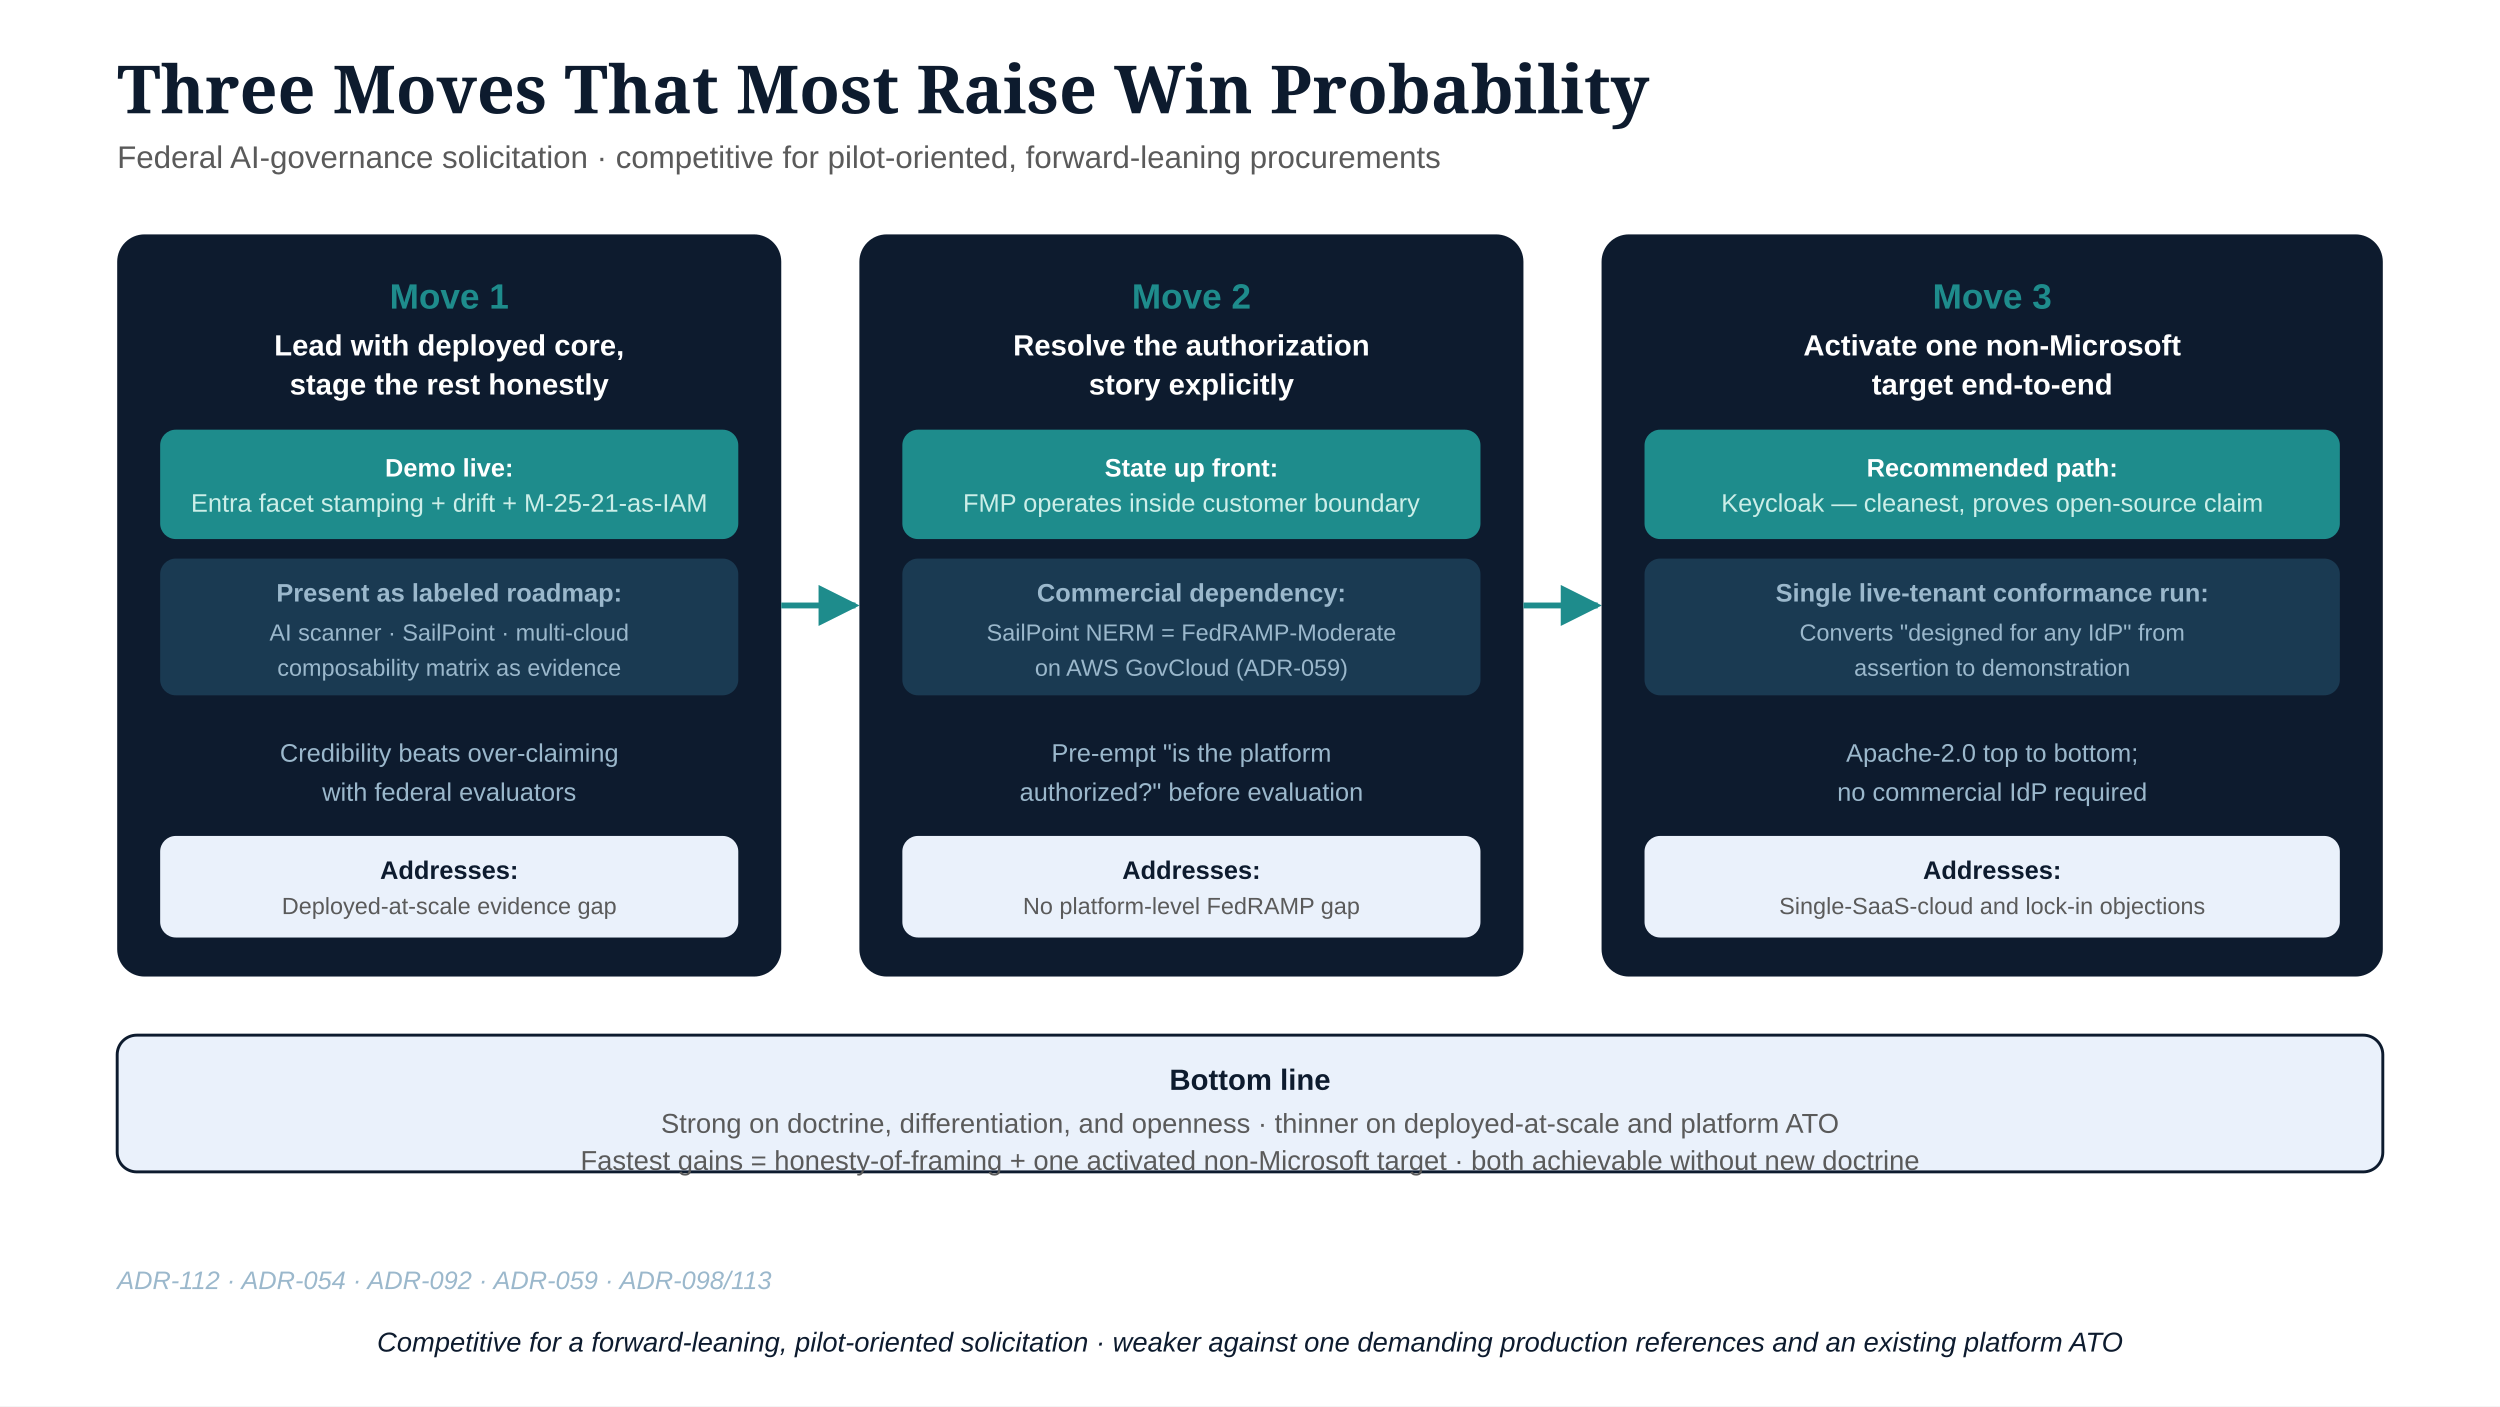
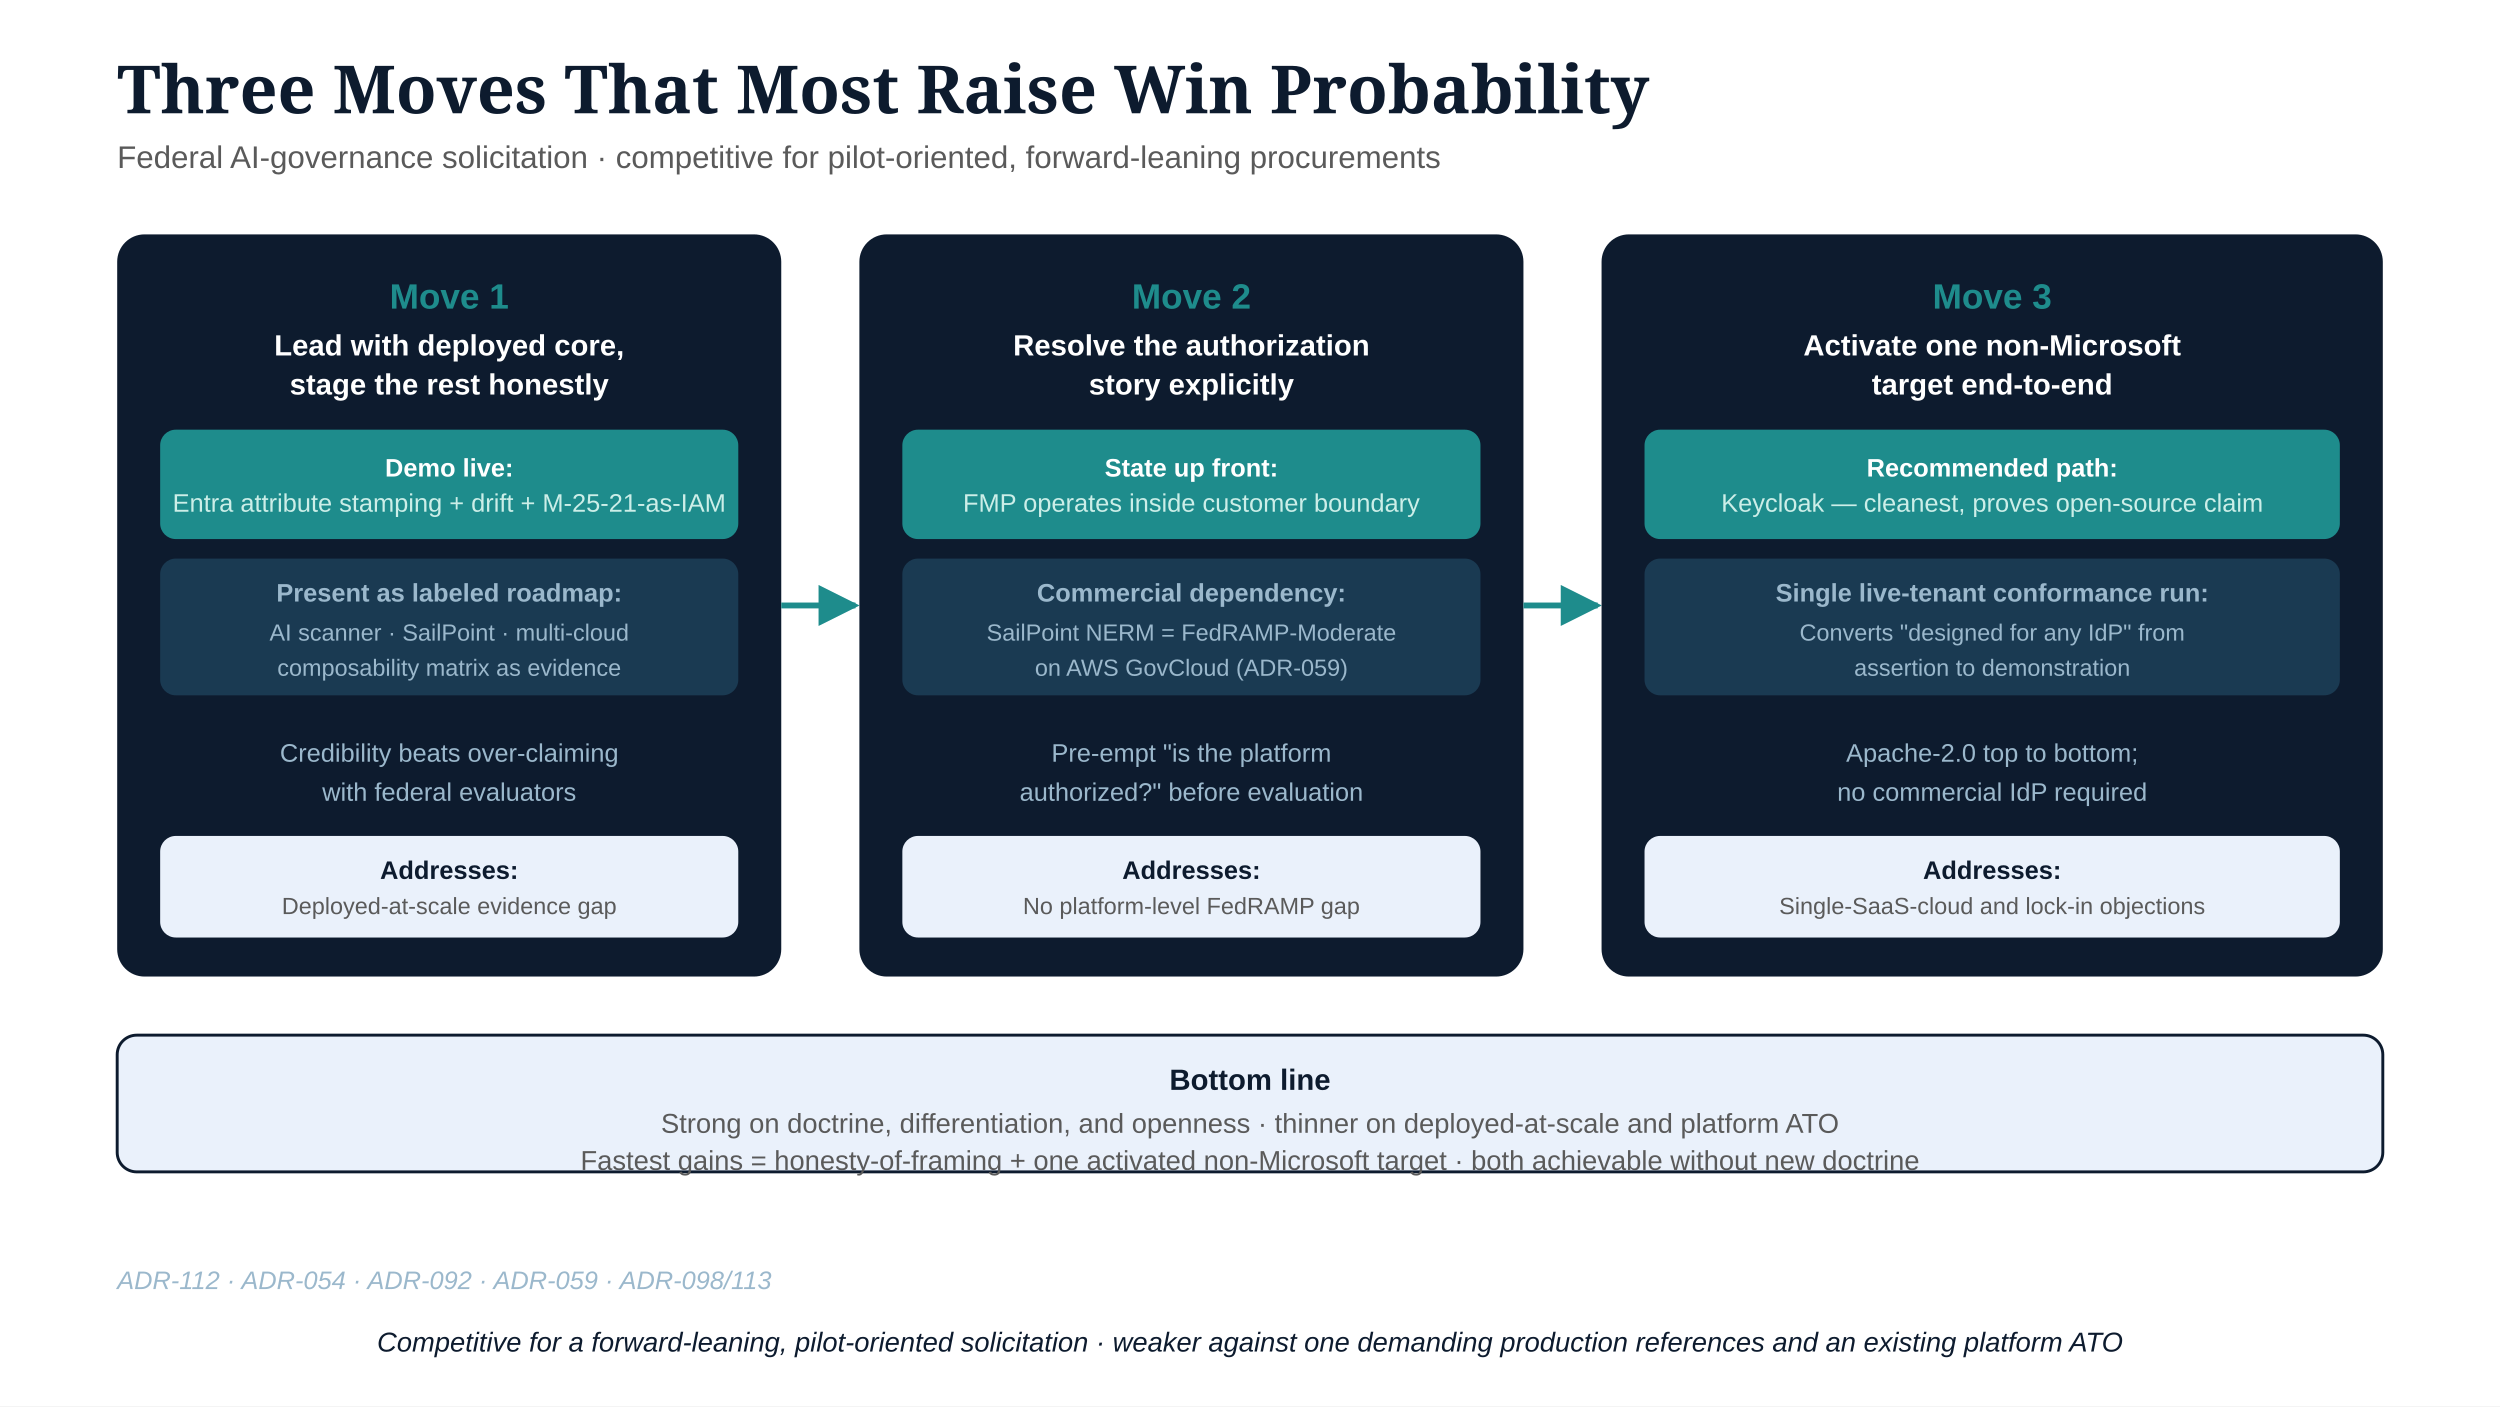
<svg xmlns="http://www.w3.org/2000/svg" viewBox="0 0 1280 720" font-family="Arial, Helvetica, sans-serif">
  <rect x="0" y="0" width="1280" height="720" fill="#FFFFFF" />
  <defs>
    <marker id="arr-teal" viewBox="0 0 10 10" refX="9" refY="5" markerWidth="7" markerHeight="7" orient="auto-start-reverse">
      <path d="M0,0 L10,5 L0,10 z" fill="#1E8C8C" />
    </marker>
  </defs>
  <text x="60" y="58" font-family="Georgia, serif" font-size="34" font-weight="bold" fill="#0D1B2E">Three Moves That Most Raise Win Probability</text>
  <text x="60" y="86" font-size="16" fill="#5A5A5A">Federal AI-governance solicitation · competitive for pilot-oriented, forward-leaning procurements</text>
  <rect x="60" y="120" width="340" height="380" rx="14" fill="#0D1B2E" />
  <text x="230" y="158" text-anchor="middle" font-size="18" font-weight="bold" fill="#1E8C8C">Move 1</text>
  <text x="230" y="182" text-anchor="middle" font-size="15" font-weight="bold" fill="#FFFFFF">Lead with deployed core,</text>
  <text x="230" y="202" text-anchor="middle" font-size="15" font-weight="bold" fill="#FFFFFF">stage the rest honestly</text>
  <rect x="82" y="220" width="296" height="56" rx="8" fill="#1E8C8C" />
  <text x="230" y="244" text-anchor="middle" font-size="13" font-weight="bold" fill="#FFFFFF">Demo live:</text>
-   <text x="230" y="262" text-anchor="middle" font-size="13" fill="#CCEEE8">Entra facet stamping + drift + M-25-21-as-IAM</text>
+   <text x="230" y="262" text-anchor="middle" font-size="13" fill="#CCEEE8">Entra attribute stamping + drift + M-25-21-as-IAM</text>
  <rect x="82" y="286" width="296" height="70" rx="8" fill="#1A3A52" />
  <text x="230" y="308" text-anchor="middle" font-size="13" font-weight="bold" fill="#9BB8CC">Present as labeled roadmap:</text>
  <text x="230" y="328" text-anchor="middle" font-size="12" fill="#9BB8CC">AI scanner · SailPoint · multi-cloud</text>
  <text x="230" y="346" text-anchor="middle" font-size="12" fill="#9BB8CC">composability matrix as evidence</text>
  <text x="230" y="390" text-anchor="middle" font-size="13" fill="#9BB8CC">Credibility beats over-claiming</text>
  <text x="230" y="410" text-anchor="middle" font-size="13" fill="#9BB8CC">with federal evaluators</text>
  <rect x="82" y="428" width="296" height="52" rx="8" fill="#EAF1FB" />
  <text x="230" y="450" text-anchor="middle" font-size="13" font-weight="bold" fill="#0D1B2E">Addresses:</text>
  <text x="230" y="468" text-anchor="middle" font-size="12" fill="#5A5A5A">Deployed-at-scale evidence gap</text>
  <line x1="400" y1="310" x2="438" y2="310" stroke="#1E8C8C" stroke-width="3" marker-end="url(#arr-teal)" />
  <rect x="440" y="120" width="340" height="380" rx="14" fill="#0D1B2E" />
  <text x="610" y="158" text-anchor="middle" font-size="18" font-weight="bold" fill="#1E8C8C">Move 2</text>
  <text x="610" y="182" text-anchor="middle" font-size="15" font-weight="bold" fill="#FFFFFF">Resolve the authorization</text>
  <text x="610" y="202" text-anchor="middle" font-size="15" font-weight="bold" fill="#FFFFFF">story explicitly</text>
  <rect x="462" y="220" width="296" height="56" rx="8" fill="#1E8C8C" />
  <text x="610" y="244" text-anchor="middle" font-size="13" font-weight="bold" fill="#FFFFFF">State up front:</text>
  <text x="610" y="262" text-anchor="middle" font-size="13" fill="#CCEEE8">FMP operates inside customer boundary</text>
  <rect x="462" y="286" width="296" height="70" rx="8" fill="#1A3A52" />
  <text x="610" y="308" text-anchor="middle" font-size="13" font-weight="bold" fill="#9BB8CC">Commercial dependency:</text>
  <text x="610" y="328" text-anchor="middle" font-size="12" fill="#9BB8CC">SailPoint NERM = FedRAMP-Moderate</text>
  <text x="610" y="346" text-anchor="middle" font-size="12" fill="#9BB8CC">on AWS GovCloud (ADR-059)</text>
  <text x="610" y="390" text-anchor="middle" font-size="13" fill="#9BB8CC">Pre-empt "is the platform</text>
  <text x="610" y="410" text-anchor="middle" font-size="13" fill="#9BB8CC">authorized?" before evaluation</text>
  <rect x="462" y="428" width="296" height="52" rx="8" fill="#EAF1FB" />
  <text x="610" y="450" text-anchor="middle" font-size="13" font-weight="bold" fill="#0D1B2E">Addresses:</text>
  <text x="610" y="468" text-anchor="middle" font-size="12" fill="#5A5A5A">No platform-level FedRAMP gap</text>
  <line x1="780" y1="310" x2="818" y2="310" stroke="#1E8C8C" stroke-width="3" marker-end="url(#arr-teal)" />
  <rect x="820" y="120" width="400" height="380" rx="14" fill="#0D1B2E" />
  <text x="1020" y="158" text-anchor="middle" font-size="18" font-weight="bold" fill="#1E8C8C">Move 3</text>
  <text x="1020" y="182" text-anchor="middle" font-size="15" font-weight="bold" fill="#FFFFFF">Activate one non-Microsoft</text>
  <text x="1020" y="202" text-anchor="middle" font-size="15" font-weight="bold" fill="#FFFFFF">target end-to-end</text>
  <rect x="842" y="220" width="356" height="56" rx="8" fill="#1E8C8C" />
  <text x="1020" y="244" text-anchor="middle" font-size="13" font-weight="bold" fill="#FFFFFF">Recommended path:</text>
  <text x="1020" y="262" text-anchor="middle" font-size="13" fill="#CCEEE8">Keycloak — cleanest, proves open-source claim</text>
  <rect x="842" y="286" width="356" height="70" rx="8" fill="#1A3A52" />
  <text x="1020" y="308" text-anchor="middle" font-size="13" font-weight="bold" fill="#9BB8CC">Single live-tenant conformance run:</text>
  <text x="1020" y="328" text-anchor="middle" font-size="12" fill="#9BB8CC">Converts "designed for any IdP" from</text>
  <text x="1020" y="346" text-anchor="middle" font-size="12" fill="#9BB8CC">assertion to demonstration</text>
  <text x="1020" y="390" text-anchor="middle" font-size="13" fill="#9BB8CC">Apache-2.0 top to bottom;</text>
  <text x="1020" y="410" text-anchor="middle" font-size="13" fill="#9BB8CC">no commercial IdP required</text>
  <rect x="842" y="428" width="356" height="52" rx="8" fill="#EAF1FB" />
  <text x="1020" y="450" text-anchor="middle" font-size="13" font-weight="bold" fill="#0D1B2E">Addresses:</text>
  <text x="1020" y="468" text-anchor="middle" font-size="12" fill="#5A5A5A">Single-SaaS-cloud and lock-in objections</text>
  <rect x="60" y="530" width="1160" height="70" rx="10" fill="#EAF1FB" stroke="#0D1B2E" stroke-width="1.5" />
  <text x="640" y="558" text-anchor="middle" font-size="15" font-weight="bold" fill="#0D1B2E">Bottom line</text>
  <text x="640" y="580" text-anchor="middle" font-size="14" fill="#5A5A5A">Strong on doctrine, differentiation, and openness · thinner on deployed-at-scale and platform ATO</text>
  <text x="640" y="599" text-anchor="middle" font-size="14" fill="#5A5A5A">Fastest gains = honesty-of-framing + one activated non-Microsoft target · both achievable without new doctrine</text>
  <text x="60" y="660" font-size="13" fill="#9BB8CC" font-style="italic">ADR-112 · ADR-054 · ADR-092 · ADR-059 · ADR-098/113</text>
  <text x="640" y="692" text-anchor="middle" font-size="14" fill="#0D1B2E" font-style="italic">Competitive for a forward-leaning, pilot-oriented solicitation · weaker against one demanding production references and an existing platform ATO</text>
</svg>
